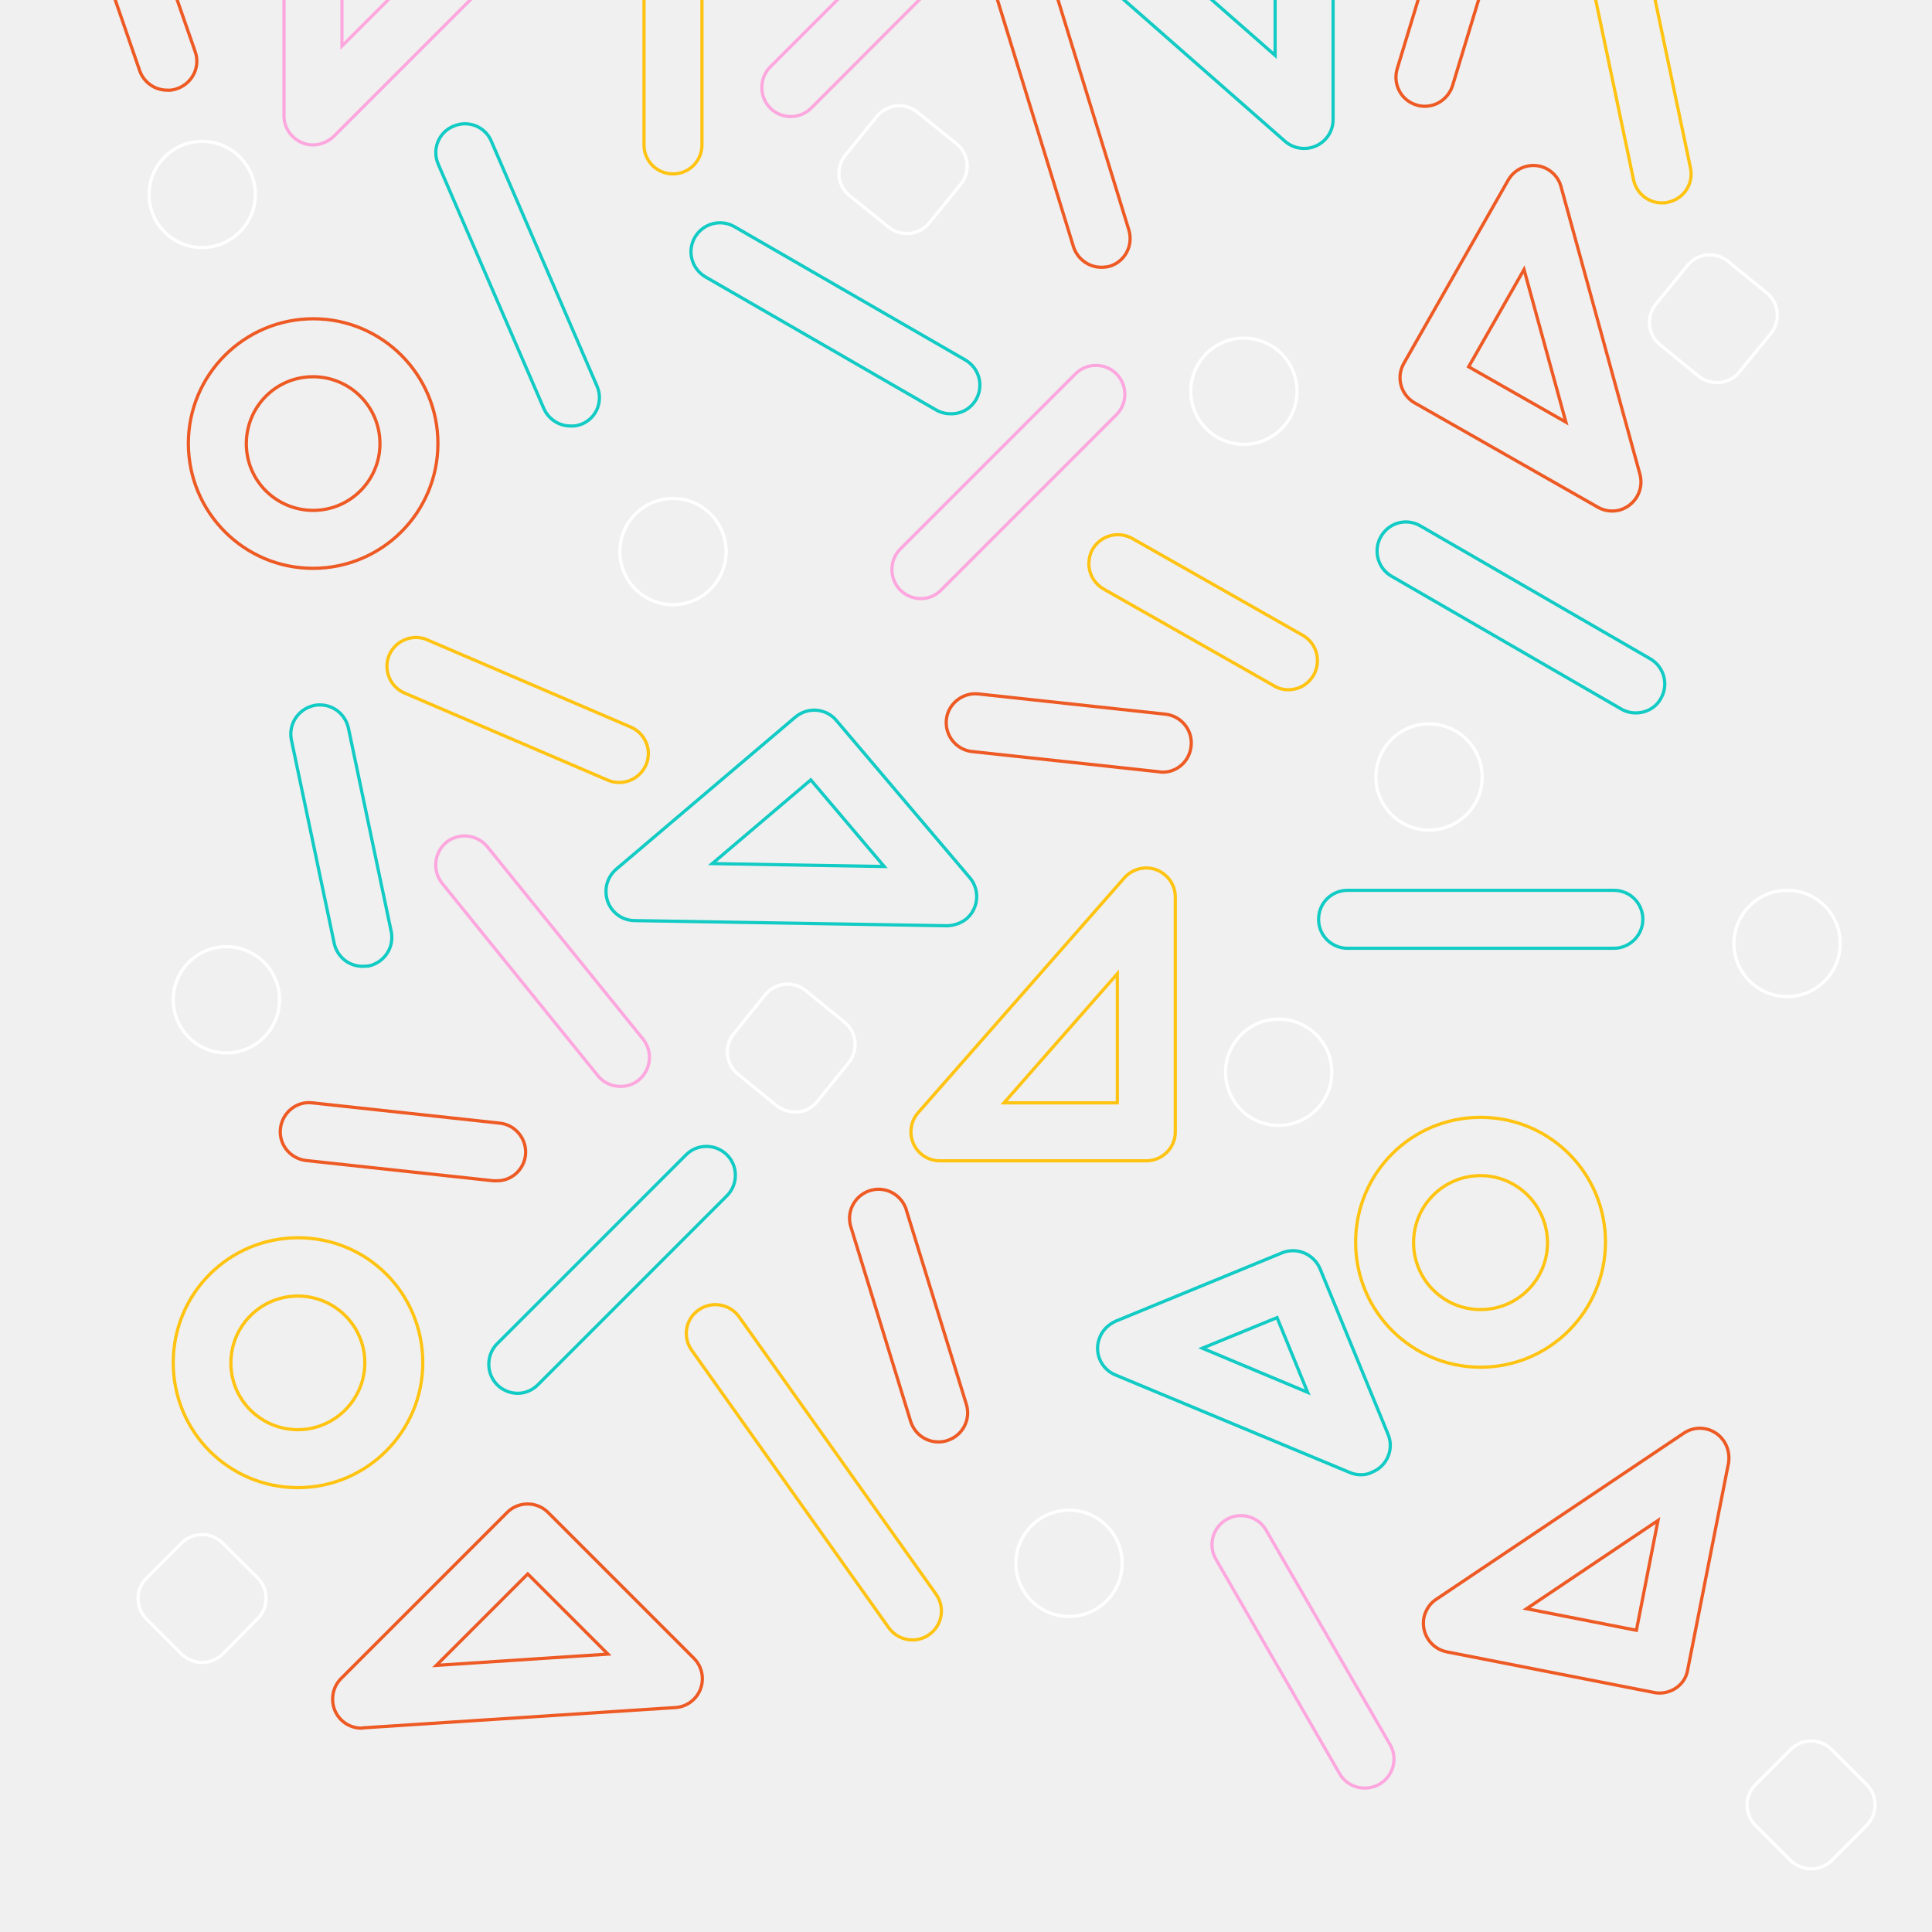
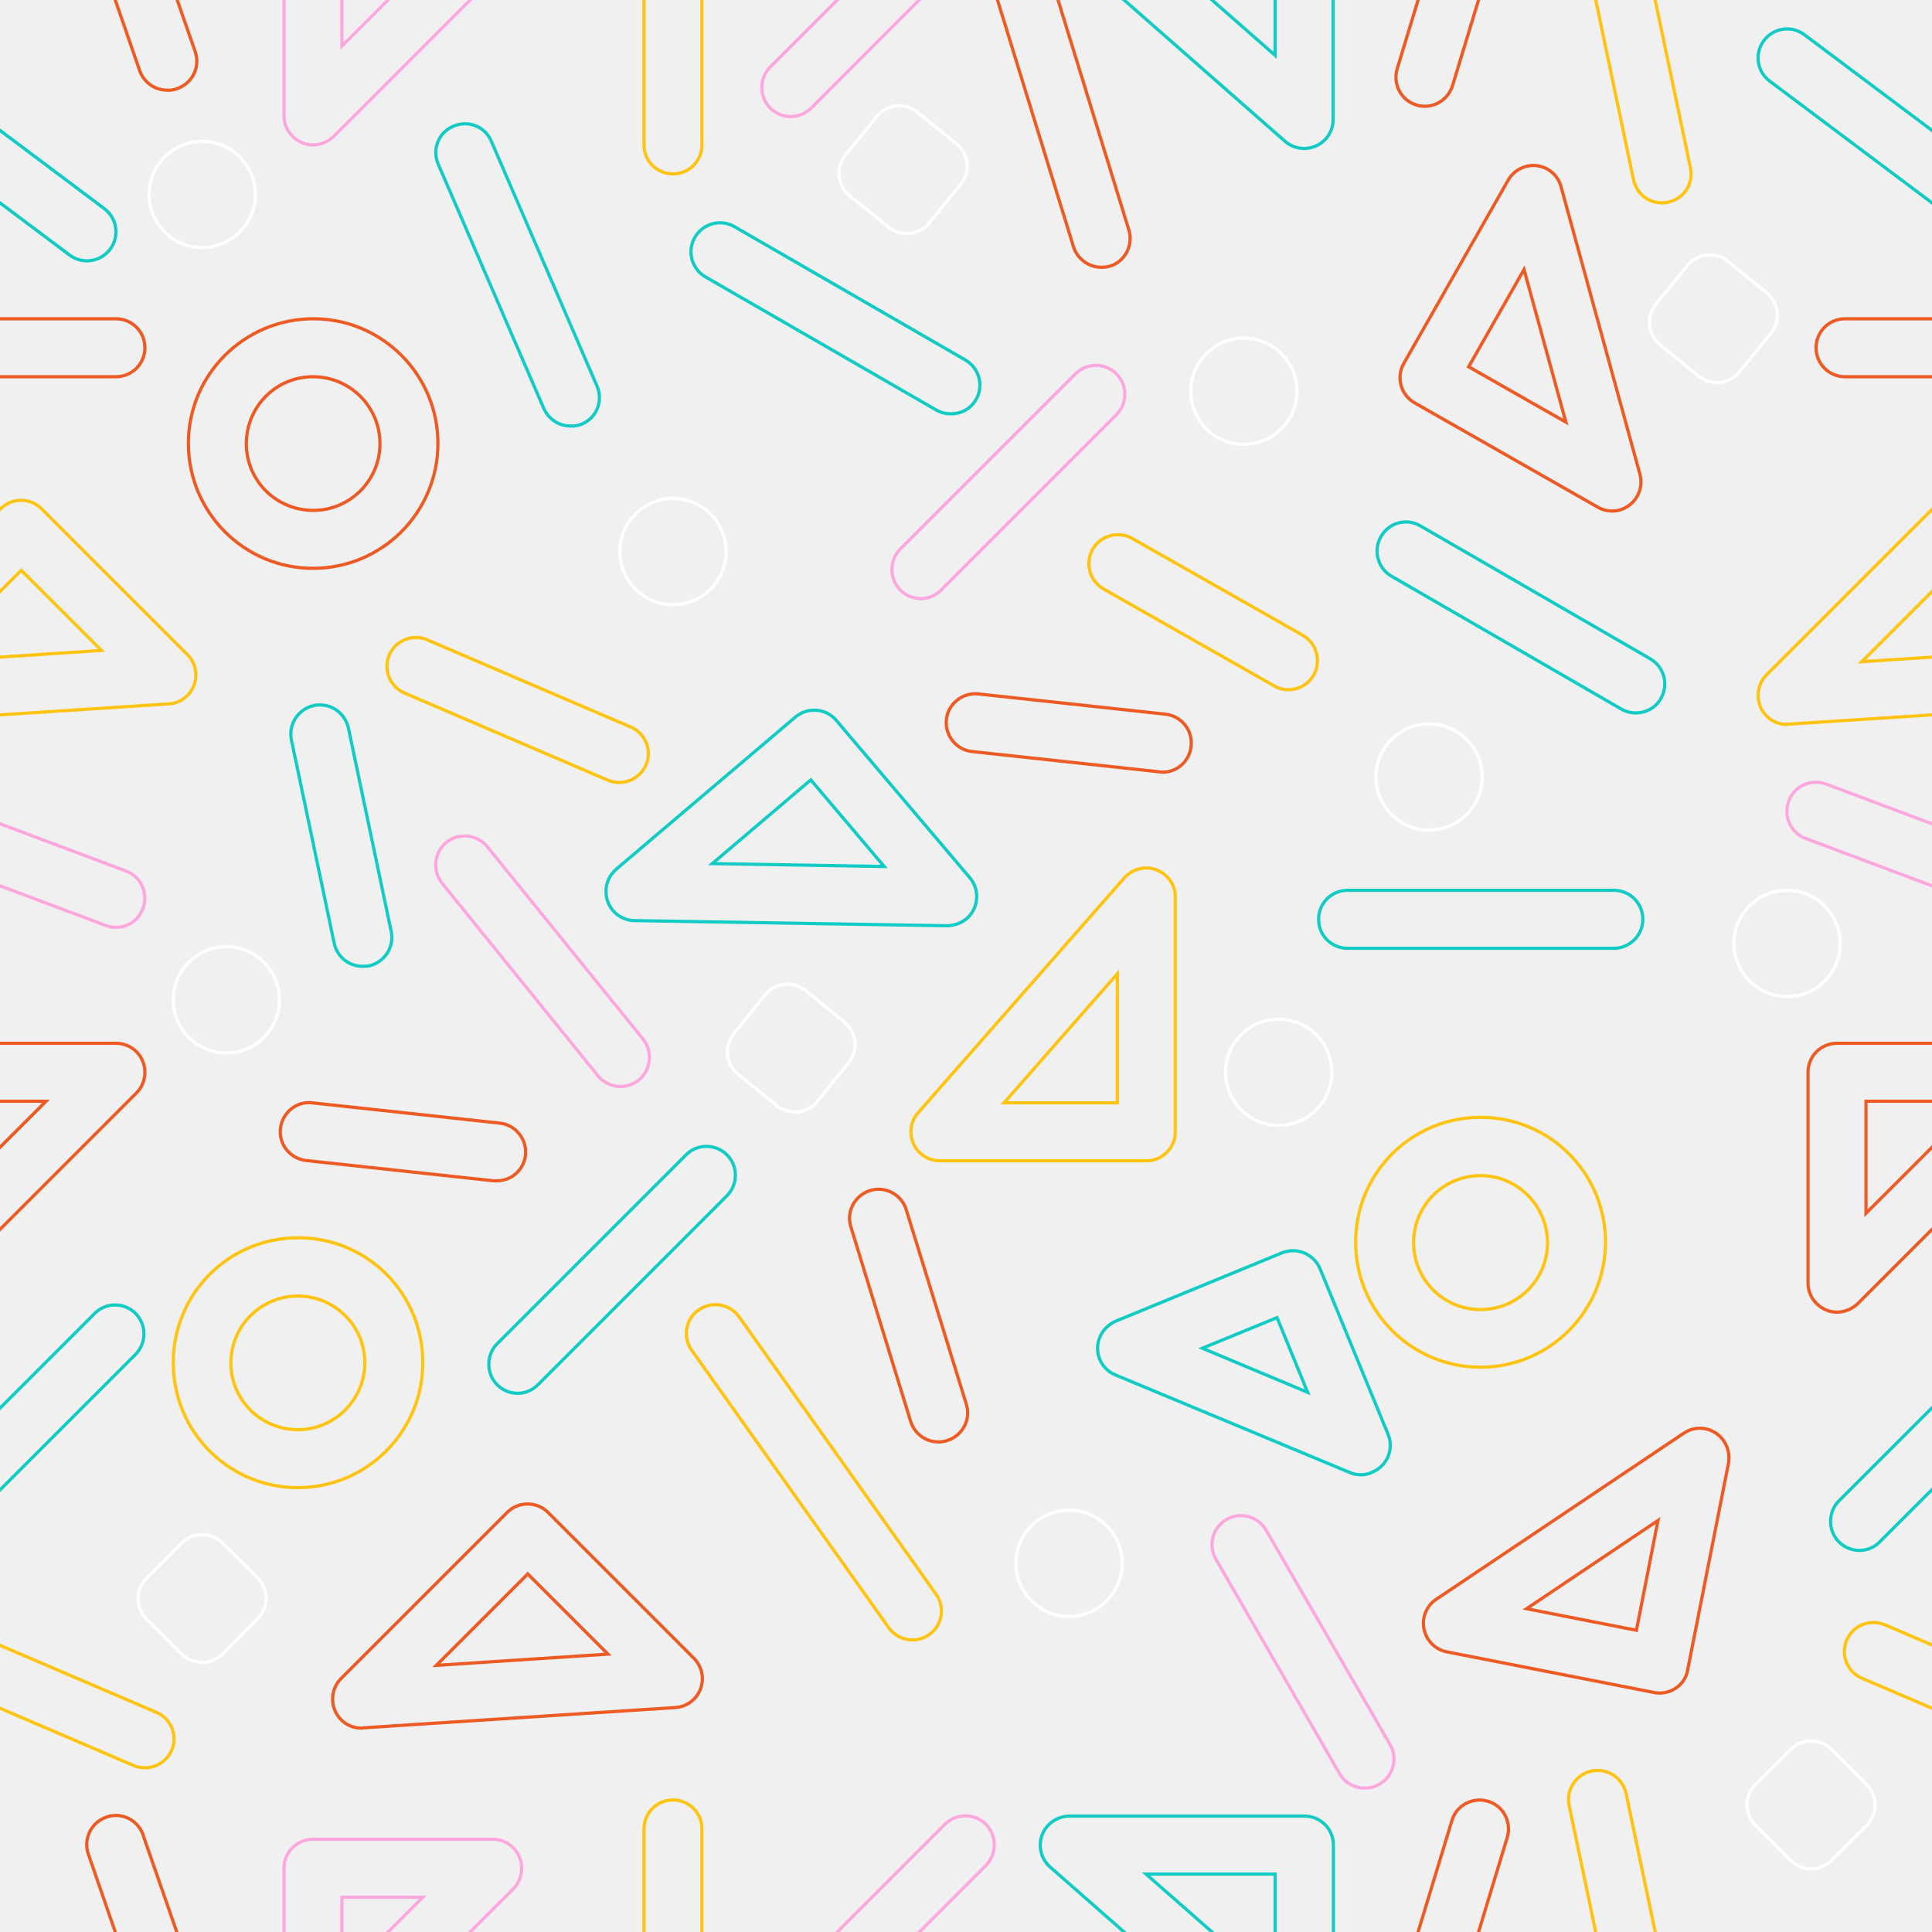
<svg xmlns="http://www.w3.org/2000/svg" version="1.1" id="Layer_1" x="0px" y="0px" viewBox="0 0 600 600" style="enable-background:new 0 0 600 600;" xml:space="preserve">
  <style type="text/css">
	.st0{fill:none;stroke:#EE5A24;stroke-miterlimit:10;}
	.st1{fill:none;stroke:#FFC312;stroke-miterlimit:10;}
	.st2{fill:none;stroke:#FDA7DF;stroke-miterlimit:10;}
	.st3{fill:none;stroke:#12CBC4;stroke-miterlimit:10;}
	.st4{fill:none;stroke:#FFFFFF;stroke-miterlimit:10;}
</style>
+   <path class="st0" d="M-29.5,407.5c-1.2,0-2.4-0.2-3.4-0.7c-3.4-1.4-5.6-4.7-5.6-8.3V333c0-5,4-9,9-9H36c5,0,9,4,9,9  c0,2.4-0.9,4.7-2.6,6.4l-65.5,65.5C-24.8,406.5-27.1,407.5-29.5,407.5z M-20.5,342v34.8L14.3,342H-20.5z" />
+   <path class="st0" d="M36,117h-63c-5,0-9-4-9-9s4-9,9-9h63c5,0,9,4,9,9S41,117,36,117z" />
+   <path class="st0" d="M570.5,407.5c-1.2,0-2.4-0.2-3.4-0.7c-3.4-1.4-5.6-4.7-5.6-8.3V333c0-5,4-9,9-9H636c5,0,9,4,9,9  c0,2.4-0.9,4.7-2.6,6.4l-65.5,65.5C575.2,406.5,572.9,407.5,570.5,407.5z M579.5,342v34.8l34.8-34.8H579.5z" />
+   <path class="st0" d="M636,117h-63c-5,0-9-4-9-9s4-9,9-9h63c5,0,9,4,9,9S641,117,636,117z" />
  <path class="st0" d="M342,83c-3.9,0-7.4-2.6-8.6-6.3l-25-81.2c-1.5-4.8,1.2-9.8,6-11.2c0,0,0,0,0,0c4.8-1.5,9.8,1.2,11.2,6  c0,0,0,0,0,0l25,81.2c1.4,4.8-1.3,9.8-6,11.2C343.8,82.9,342.9,83,342,83z" />
  <path class="st0" d="M51.9,28c-3.8,0-7.2-2.4-8.5-6L27.5-24c-1.7-4.7,0.8-9.8,5.5-11.5c0,0,0,0,0.1,0c4.7-1.6,9.8,0.9,11.5,5.5  l16,46c1.7,4.7-0.8,9.8-5.5,11.5C54,27.9,53,28.1,51.9,28L51.9,28z" />
  <path class="st0" d="M442.5,33c-0.9,0-1.8-0.1-2.6-0.4c-4.8-1.4-7.4-6.5-6-11.2l17-56c1.4-4.8,6.5-7.4,11.2-6c0,0,0,0,0,0  c4.8,1.4,7.4,6.5,6,11.2l-17,56C449.9,30.4,446.4,33,442.5,33z" />
+   <path class="st0" d="M51.9,628c-3.8,0-7.2-2.4-8.5-6l-15.9-46c-1.7-4.7,0.6-9.8,5.3-11.6s9.8,0.6,11.6,5.3c0.1,0.1,0.1,0.3,0.1,0.4  l16,46c1.7,4.7-0.8,9.8-5.5,11.5C54,627.9,53,628.1,51.9,628L51.9,628z" />
+   <path class="st0" d="M442.5,633c-0.9,0-1.8-0.1-2.6-0.4c-4.8-1.4-7.4-6.5-6-11.2l17-56c1.4-4.8,6.5-7.4,11.2-6  c4.8,1.4,7.4,6.5,6,11.2l-17,56C449.9,630.4,446.4,633,442.5,633z" />
  <path class="st0" d="M500.7,158.7c-1.6,0-3.1-0.4-4.5-1.2l-56.9-32.4c-4.3-2.5-5.8-8-3.3-12.3l32.4-56.9c2.5-4.3,8-5.8,12.3-3.3  c2,1.2,3.5,3.1,4.1,5.4l24.5,89.3c1.3,4.8-1.5,9.7-6.3,11.1C502.3,158.6,501.5,158.7,500.7,158.7L500.7,158.7z M456.1,113.9  l30.2,17.2l-13-47.4L456.1,113.9z" />
  <path class="st0" d="M291.4,447.8c-4,0-7.4-2.6-8.6-6.4l-18.5-60.2c-1.6-4.7,1-9.8,5.7-11.4c4.7-1.6,9.8,1,11.4,5.7  c0,0.1,0.1,0.3,0.1,0.4l18.6,60.2c1.5,4.8-1.2,9.8-6,11.3C293.2,447.7,292.3,447.8,291.4,447.8L291.4,447.8z" />
  <path class="st0" d="M154.2,366.7c-0.3,0-0.7,0-1,0L95,360.4c-4.9-0.6-8.5-5-7.9-10c0.6-4.9,5-8.5,9.9-7.9l0,0l58.2,6.3  c4.9,0.5,8.5,5,8,9.9C162.7,363.3,158.8,366.8,154.2,366.7L154.2,366.7z" />
  <path class="st0" d="M361.1,239.8c-0.3,0-0.7,0-1-0.1l-58.2-6.3c-4.9-0.5-8.5-5-8-9.9c0.5-4.9,5-8.5,9.9-8l0,0l58.2,6.3  c4.9,0.6,8.5,5,7.9,10C369.4,236.4,365.6,239.8,361.1,239.8L361.1,239.8z" />
  <path class="st0" d="M515.3,525.8c-0.6,0-1.2-0.1-1.7-0.2L449.3,513c-4.9-1-8-5.7-7.1-10.6c0.5-2.3,1.8-4.4,3.8-5.7l76.9-51.6  c4.1-2.8,9.7-1.7,12.5,2.5c1.3,2,1.8,4.4,1.4,6.8l-12.7,64.3C523.4,522.8,519.7,525.8,515.3,525.8L515.3,525.8z M474.1,499.6  l34.1,6.7l6.7-34.1L474.1,499.6z" />
  <path class="st0" d="M97.2,176.5c-21.4,0-38.7-17.4-38.7-38.8c0-21.4,17.4-38.7,38.8-38.7c21.4,0,38.7,17.4,38.7,38.7  C136,159.2,118.6,176.5,97.2,176.5z M97.2,117c-11.5,0-20.7,9.3-20.7,20.8s9.3,20.7,20.8,20.7c11.4,0,20.7-9.3,20.7-20.7  C118,126.3,108.7,117,97.2,117z" />
  <path class="st0" d="M112.3,536.7c-5,0-9-4-9-9c0-2.4,0.9-4.7,2.6-6.4l51.6-51.6c3.5-3.5,9.2-3.5,12.7,0c0,0,0,0,0,0l45.3,45.3  c3.5,3.5,3.5,9.2,0,12.7c-1.5,1.5-3.6,2.5-5.8,2.6l-96.9,6.3L112.3,536.7z M163.9,488.8l-28.4,28.4l53.3-3.5L163.9,488.8z" />
+   <path class="st1" d="M-45,225c-3.5,0-6.7-2.1-8.2-5.3c-1.5-3.4-0.8-7.4,1.8-10.1L0.2,158c3.5-3.5,9.2-3.5,12.7,0c0,0,0,0,0,0  l45.3,45.3c3.5,3.5,3.5,9.2,0,12.7c-1.5,1.5-3.6,2.5-5.8,2.6l-97,6.3H-45z M6.6,177.1l-28.4,28.4l53.3-3.5L6.6,177.1z" />
+   <path class="st1" d="M45,549c-1.2,0-2.4-0.2-3.5-0.7l-63-27c-4.6-2-6.7-7.2-4.7-11.8c2-4.6,7.2-6.7,11.8-4.7c0,0,0,0,0,0l63,27  c4.6,2,6.7,7.3,4.7,11.8C51.8,546.9,48.6,549,45,549z" />
+   <path class="st1" d="M555,225c-5,0-9-4-9-9c0-2.4,0.9-4.7,2.6-6.4l51.6-51.6c3.5-3.5,9.2-3.5,12.7,0c0,0,0,0,0,0l45.3,45.3  c3.5,3.5,3.5,9.2,0,12.7c-1.5,1.5-3.6,2.5-5.8,2.6l-97,6.3H555z M606.6,177.1l-28.4,28.4l53.3-3.5L606.6,177.1z" />
+   <path class="st1" d="M645,549c-1.2,0-2.4-0.2-3.5-0.7l-63-27c-4.6-1.8-6.9-7-5.1-11.7c1.8-4.6,7-6.9,11.7-5.1  c0.2,0.1,0.3,0.1,0.5,0.2l63,27c4.6,2,6.7,7.3,4.7,11.8C651.8,546.9,648.6,549,645,549z" />
  <path class="st1" d="M356,360.5h-64.1c-5,0-9-4-9-9c0-2.2,0.8-4.3,2.2-5.9l64.1-73c3.3-3.7,9-4.1,12.7-0.8c2,1.7,3.1,4.2,3.1,6.8v73  C365,356.4,361,360.5,356,360.5z M311.8,342.5H347v-40.1L311.8,342.5z" />
  <path class="st1" d="M209,54c-5,0-9-4-9-9v-77c0-5,4-9,9-9s9,4,9,9v77C218,50,214,54,209,54z" />
  <path class="st1" d="M516.1,63c-4.3,0-7.9-3-8.8-7.2l-20-95.1c-1-4.9,2.1-9.6,7-10.6c0,0,0,0,0,0c4.9-1,9.6,2.1,10.7,7c0,0,0,0,0,0  l20,95.1c1,4.9-2.1,9.6-7,10.6c0,0,0,0,0,0C517.4,63,516.8,63,516.1,63z" />
+   <path class="st1" d="M209,654c-5,0-9-4-9-9v-77c0-5,4-9,9-9s9,4,9,9v77C218,650,214,654,209,654z" />
+   <path class="st1" d="M516.1,663c-4.3,0-7.9-3-8.8-7.2l-20-95.1c-1-4.9,2.1-9.6,7-10.7c4.9-1,9.6,2.1,10.7,7l20,95.1  c1,4.9-2.1,9.6-7,10.6c0,0,0,0,0,0C517.4,662.9,516.7,663,516.1,663z" />
  <path class="st1" d="M192.3,243c-1.2,0-2.4-0.2-3.5-0.7l-63-27c-4.6-1.9-6.8-7.1-5-11.7c1.9-4.6,7.1-6.8,11.7-5  c0.1,0,0.2,0.1,0.4,0.2l63,27c4.6,2,6.7,7.3,4.7,11.8C199.1,240.9,195.9,243,192.3,243z" />
  <path class="st1" d="M283.4,509.3c-2.9,0-5.7-1.4-7.4-3.8l-61.2-86.2c-2.9-4.1-1.9-9.7,2.2-12.5c4-2.8,9.6-1.9,12.5,2.1l61.2,86.2  c2.9,4.1,1.9,9.7-2.1,12.5C287.1,508.7,285.3,509.3,283.4,509.3L283.4,509.3z" />
  <path class="st1" d="M400.1,214.2c-1.6,0-3.1-0.4-4.4-1.2l-53-30.1c-4.3-2.5-5.8-7.9-3.4-12.3c2.5-4.3,7.9-5.8,12.3-3.4l53,30.1  c4.3,2.5,5.8,7.9,3.4,12.3C406.3,212.5,403.4,214.2,400.1,214.2L400.1,214.2z" />
  <path class="st1" d="M92.5,462c-21.4,0-38.7-17.3-38.7-38.8s17.3-38.8,38.8-38.8s38.7,17.3,38.7,38.8  C131.3,444.6,113.9,462,92.5,462z M92.5,402.5c-11.5,0-20.8,9.3-20.8,20.8S81.1,444,92.5,444s20.8-9.3,20.8-20.8l0,0  C113.3,411.8,104,402.5,92.5,402.5L92.5,402.5z" />
  <path class="st1" d="M459.8,424.6c-21.4,0-38.8-17.3-38.8-38.8s17.3-38.8,38.8-38.8s38.8,17.3,38.8,38.8l0,0  C498.5,407.3,481.2,424.6,459.8,424.6z M459.8,365.1c-11.5,0-20.8,9.3-20.8,20.8s9.3,20.8,20.8,20.8s20.8-9.3,20.8-20.8l0,0  C480.5,374.4,471.2,365.1,459.8,365.1z" />
  <path class="st2" d="M97.2,45c-1.2,0-2.4-0.2-3.4-0.7c-3.4-1.4-5.6-4.7-5.6-8.3v-55.8c0-5,4-9,9-9H153c3.6,0,6.9,2.2,8.3,5.6  c1.4,3.4,0.6,7.2-1.9,9.8l-55.8,55.8C101.9,44,99.6,45,97.2,45z M106.2-10.8v25.1l25.1-25.1L106.2-10.8z" />
+   <path class="st2" d="M36,288c-1.1,0-2.1-0.2-3.2-0.6l-72-27c-4.7-1.7-7-6.9-5.3-11.6c0,0,0,0,0,0c1.7-4.7,6.9-7,11.6-5.3  c0,0,0,0,0,0l72,27c4.7,1.7,7,6.9,5.3,11.6C43.1,285.7,39.8,288,36,288z" />
+   <path class="st2" d="M636,288c-1.1,0-2.1-0.2-3.2-0.6l-72-27c-4.7-1.7-7-6.9-5.3-11.6c1.7-4.7,6.9-7,11.6-5.3l72,27  c4.7,1.7,7,6.9,5.3,11.6C643.1,285.7,639.8,288,636,288z" />
  <path class="st2" d="M245.6,36.2c-5,0-9-4-9-9c0-2.4,0.9-4.7,2.6-6.4l54.4-54.4c3.5-3.5,9.2-3.5,12.7,0c3.5,3.5,3.5,9.2,0,12.7  c0,0,0,0,0,0L252,33.5C250.3,35.2,248,36.2,245.6,36.2z" />
+   <path class="st2" d="M97.2,645c-1.2,0-2.4-0.2-3.4-0.7c-3.4-1.4-5.6-4.7-5.6-8.3v-55.8c0-5,4-9,9-9H153c5,0,9,4,9,9  c0,2.4-0.9,4.7-2.6,6.4l-55.8,55.8C101.9,644,99.6,645,97.2,645z M106.2,589.2v25.1l25.1-25.1H106.2z" />
+   <path class="st2" d="M245.6,636.2c-5,0-9-4-9-9c0-2.4,0.9-4.7,2.6-6.4l54.4-54.4c3.6-3.4,9.3-3.3,12.7,0.3c3.3,3.5,3.3,9,0,12.5  L252,633.5C250.3,635.2,248,636.2,245.6,636.2z" />
  <path class="st2" d="M192.7,337.4c-2.7,0-5.3-1.2-7-3.3l-48.4-59.8c-3.1-3.9-2.5-9.5,1.3-12.7c3.9-3.1,9.5-2.5,12.7,1.3l48.4,59.8  c3.1,3.9,2.5,9.5-1.3,12.7C196.8,336.7,194.8,337.4,192.7,337.4L192.7,337.4z" />
  <path class="st2" d="M286,185.9c-5,0-9-4-9-9c0-2.4,0.9-4.7,2.6-6.4l54.4-54.4c3.5-3.5,9.2-3.5,12.7,0c3.5,3.5,3.5,9.2,0,12.7  l-54.4,54.4C290.7,184.9,288.4,185.9,286,185.9z" />
  <path class="st2" d="M423.8,555.3c-3.2,0-6.2-1.7-7.8-4.5l-38.4-66.6c-2.5-4.3-1-9.8,3.3-12.3c4.3-2.5,9.8-1,12.3,3.3l38.5,66.6  c2.5,4.3,1,9.8-3.3,12.3C427,554.9,425.4,555.3,423.8,555.3L423.8,555.3z" />
  <path class="st3" d="M405,46.1c-2.2,0-4.3-0.8-5.9-2.2l-73-64.1c-2.8-2.5-3.8-6.4-2.5-9.9c1.3-3.5,4.7-5.8,8.4-5.8h73c5,0,9,4,9,9  v64.1C414,42.1,410,46.1,405,46.1z M355.9-18L396,17.2V-18H355.9z" />
+   <path class="st3" d="M-22.5,481.5c-2.4,0-4.7-1-6.4-2.6c-3.5-3.5-3.5-9.2,0-12.7l58.5-58.5c3.6-3.4,9.3-3.2,12.7,0.4  c3.2,3.5,3.2,8.8,0,12.3l-58.5,58.5C-17.8,480.5-20.1,481.5-22.5,481.5z" />
+   <path class="st3" d="M27,81c-1.9,0-3.8-0.6-5.4-1.8l-72-54c-4-3-4.8-8.6-1.8-12.6l0,0c3-4,8.6-4.8,12.6-1.8c0,0,0,0,0,0l72,54  c4,3,4.8,8.6,1.8,12.6C32.5,79.7,29.8,81,27,81z" />
+   <path class="st3" d="M577.5,481.5c-5,0-9-4-9-9c0-2.4,0.9-4.7,2.6-6.4l58.5-58.5c3.6-3.4,9.3-3.2,12.7,0.4c3.2,3.5,3.2,8.8,0,12.3  l-58.5,58.5C582.2,480.5,579.9,481.5,577.5,481.5z" />
+   <path class="st3" d="M627,81c-1.9,0-3.8-0.6-5.4-1.8l-72-54c-4-3-4.8-8.6-1.8-12.6c3-4,8.6-4.8,12.6-1.8c0,0,0,0,0,0l72,54  c4,3,4.8,8.6,1.8,12.6C632.5,79.7,629.8,81,627,81z" />
+   <path class="st3" d="M405,646.1c-2.2,0-4.3-0.8-5.9-2.2l-73-64.1c-3.7-3.3-4.1-9-0.8-12.7c1.7-1.9,4.2-3.1,6.8-3.1h73c5,0,9,4,9,9  v64.1C414,642.1,410,646.1,405,646.1z M355.9,582l40.1,35.2V582H355.9z" />
  <path class="st3" d="M294.3,287.5h-0.2l-97.1-1.6c-5-0.1-8.9-4.2-8.8-9.2c0-2.6,1.2-5,3.1-6.7l55.7-47.3c3.8-3.2,9.5-2.8,12.7,1  l41.5,48.9c3.2,3.8,2.7,9.5-1,12.7C298.5,286.7,296.4,287.4,294.3,287.5L294.3,287.5z M221.2,268.2l53.4,0.9l-22.8-26.9L221.2,268.2  z" />
  <path class="st3" d="M422.7,458c-1.2,0-2.4-0.2-3.5-0.7L346.4,427c-4.6-1.9-6.8-7.2-4.8-11.8c0.9-2.2,2.7-3.9,4.9-4.9l51.6-21.2  c4.6-1.9,9.8,0.3,11.8,4.8l21.2,51.6c1.9,4.6-0.4,9.9-5,11.7C425,457.8,423.8,458,422.7,458z M373.4,418.7l32.7,13.7l-9.5-23.2  L373.4,418.7z" />
  <path class="st3" d="M501.2,294.5h-82.7c-5,0-9-4-9-9s4-9,9-9h82.7c5,0,9,4,9,9S506.1,294.5,501.2,294.5z" />
  <path class="st3" d="M177.2,132.3c-3.6,0-6.8-2.1-8.3-5.4l-32.8-75.9c-2-4.6,0.1-9.9,4.7-11.8c4.6-2,9.9,0.1,11.8,4.7l32.8,76  c2,4.6-0.1,9.9-4.7,11.8C179.6,132.1,178.4,132.4,177.2,132.3L177.2,132.3z" />
  <path class="st3" d="M295.2,128.5c-1.6,0-3.1-0.4-4.5-1.2L219.1,86c-4.3-2.5-5.8-8-3.3-12.3s8-5.8,12.3-3.3l71.7,41.4  c4.3,2.5,5.8,8,3.3,12.3C301.5,126.9,298.5,128.6,295.2,128.5L295.2,128.5z" />
  <path class="st3" d="M160.8,432.7c-5,0-9-4-9-9c0-2.4,0.9-4.7,2.6-6.4l58.5-58.5c3.4-3.6,9.1-3.7,12.7-0.3c3.6,3.4,3.7,9.1,0.3,12.7  c-0.1,0.1-0.2,0.2-0.3,0.3L167.1,430C165.4,431.7,163.2,432.7,160.8,432.7z" />
  <path class="st3" d="M508,221.4c-1.6,0-3.1-0.4-4.5-1.2l-71.6-41.4c-4.2-2.6-5.5-8.2-2.9-12.4c2.5-4.1,7.7-5.5,11.9-3.2l71.6,41.4  c4.3,2.5,5.8,8,3.3,12.3C514.3,219.7,511.3,221.4,508,221.4z" />
  <path class="st3" d="M112.6,300.1c-4.3,0-7.9-3-8.8-7.1l-13.3-63.2c-1-4.9,2.1-9.6,7-10.7c4.9-1,9.6,2.1,10.7,7l13.3,63.2  c1,4.9-2.1,9.6-7,10.7C113.8,300,113.2,300.1,112.6,300.1L112.6,300.1z" />
  <path class="st4" d="M62.8,76.9c-9.1,0-16.5-7.4-16.5-16.5s7.4-16.5,16.5-16.5s16.5,7.4,16.5,16.5l0,0  C79.3,69.5,71.9,76.8,62.8,76.9z" />
  <path class="st4" d="M397.1,349.5c-9.1,0-16.5-7.4-16.5-16.5s7.4-16.5,16.5-16.5s16.5,7.4,16.5,16.5l0,0  C413.6,342.1,406.2,349.5,397.1,349.5z" />
  <path class="st4" d="M386.3,138c-9.1,0-16.5-7.4-16.5-16.5s7.4-16.5,16.5-16.5s16.5,7.4,16.5,16.5C402.8,130.6,395.4,138,386.3,138z  " />
  <path class="st4" d="M62.8,516.3c-2.4,0-4.7-1-6.4-2.6l-10.9-10.9c-3.5-3.5-3.5-9.2,0-12.7l10.9-10.9c3.5-3.5,9.2-3.5,12.7,0  c0,0,0,0,0,0L80,490c3.5,3.5,3.5,9.2,0,12.7l-10.8,10.9C67.5,515.3,65.2,516.3,62.8,516.3z" />
  <path class="st4" d="M562.5,580.4c-2.4,0-4.7-1-6.4-2.6l-10.9-10.9c-3.5-3.5-3.5-9.2,0-12.7l10.9-10.9c3.5-3.5,9.2-3.5,12.7,0  l10.9,10.9c3.5,3.5,3.5,9.2,0,12.7l-10.9,10.9C567.2,579.4,564.9,580.4,562.5,580.4z" />
  <path class="st4" d="M281.6,72.5c-2.1,0-4.1-0.7-5.7-2l-12-9.7c-3.9-3.1-4.5-8.8-1.3-12.7c0,0,0,0,0,0l9.7-11.9  c3.1-3.9,8.8-4.5,12.7-1.3c0,0,0,0,0,0l12,9.7c3.9,3.1,4.5,8.8,1.3,12.7c0,0,0,0,0,0l-9.7,11.9c-1.5,1.9-3.7,3-6,3.3  C282.2,72.5,281.9,72.5,281.6,72.5z" />
  <path class="st4" d="M70.3,327c-9.1,0-16.5-7.4-16.5-16.5S61.2,294,70.3,294s16.5,7.4,16.5,16.5l0,0C86.8,319.6,79.4,327,70.3,327z" />
  <path class="st4" d="M443.8,257.8c-9.1,0-16.5-7.4-16.5-16.5s7.4-16.5,16.5-16.5s16.5,7.4,16.5,16.5l0,0  C460.3,250.4,452.9,257.8,443.8,257.8z" />
  <path class="st4" d="M555,309.5c-9.1,0-16.5-7.4-16.5-16.5c0-9.1,7.4-16.5,16.5-16.5c9.1,0,16.5,7.4,16.5,16.5c0,0,0,0,0,0  C571.5,302.1,564.1,309.5,555,309.5z" />
  <path class="st4" d="M209,187.8c-9.1,0-16.5-7.4-16.5-16.5s7.4-16.5,16.5-16.5s16.5,7.4,16.5,16.5  C225.5,180.4,218.1,187.8,209,187.8z" />
  <path class="st4" d="M246.8,345.3c-2.1,0-4.1-0.7-5.7-2l-11.9-9.7c-3.9-3.1-4.4-8.8-1.3-12.6l9.7-12c3.1-3.9,8.8-4.5,12.7-1.3  c0,0,0,0,0,0l11.9,9.7c3.9,3.1,4.5,8.8,1.3,12.7c0,0,0,0,0,0l-9.7,12c-1.5,1.9-3.7,3-6.1,3.3C247.4,345.3,247.1,345.3,246.8,345.3z" />
  <path class="st4" d="M533.2,118.8c-2.1,0-4.1-0.7-5.7-2l-11.9-9.7c-3.9-3.1-4.5-8.8-1.3-12.7c0,0,0,0,0,0l9.7-11.9  c3.1-3.9,8.8-4.5,12.7-1.3l11.9,9.7c3.9,3.1,4.5,8.8,1.3,12.7c0,0,0,0,0,0l-9.7,11.9c-1.5,1.9-3.7,3-6,3.3  C533.8,118.8,533.5,118.8,533.2,118.8z" />
  <path class="st4" d="M332,502c-9.1,0-16.5-7.4-16.5-16.5S322.9,469,332,469s16.5,7.4,16.5,16.5l0,0C348.5,494.6,341.1,502,332,502z" />
</svg>
